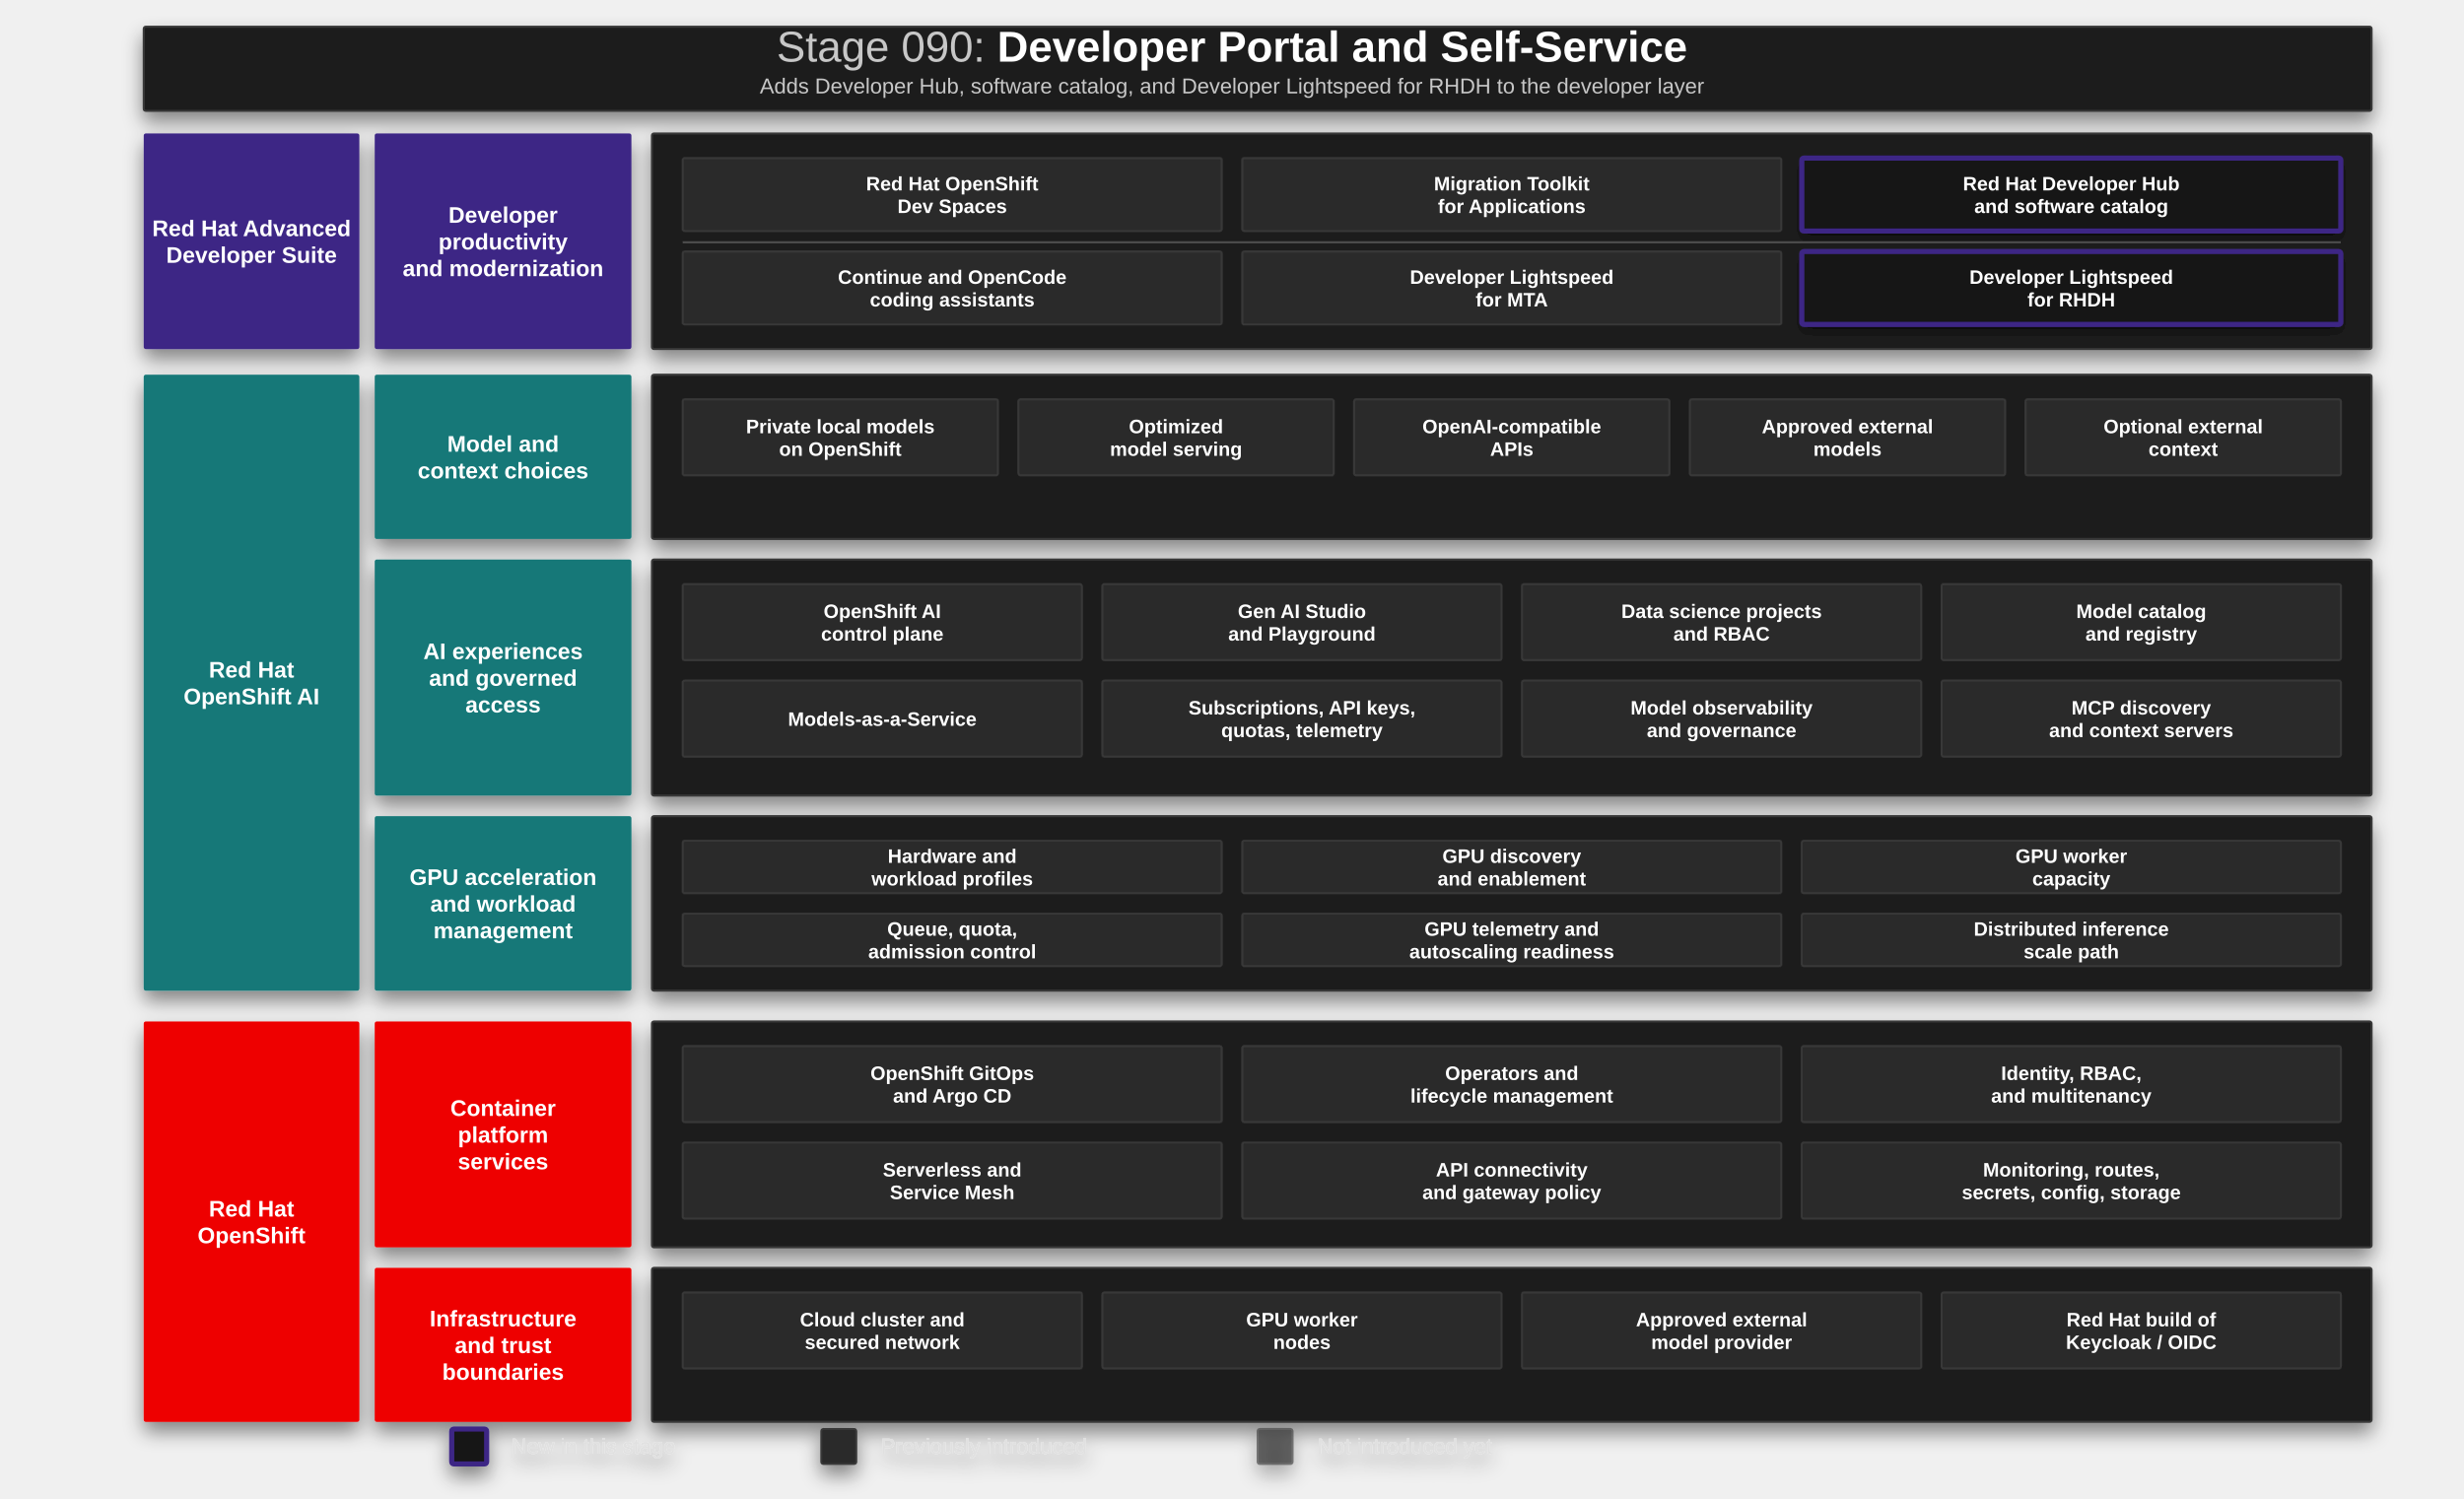
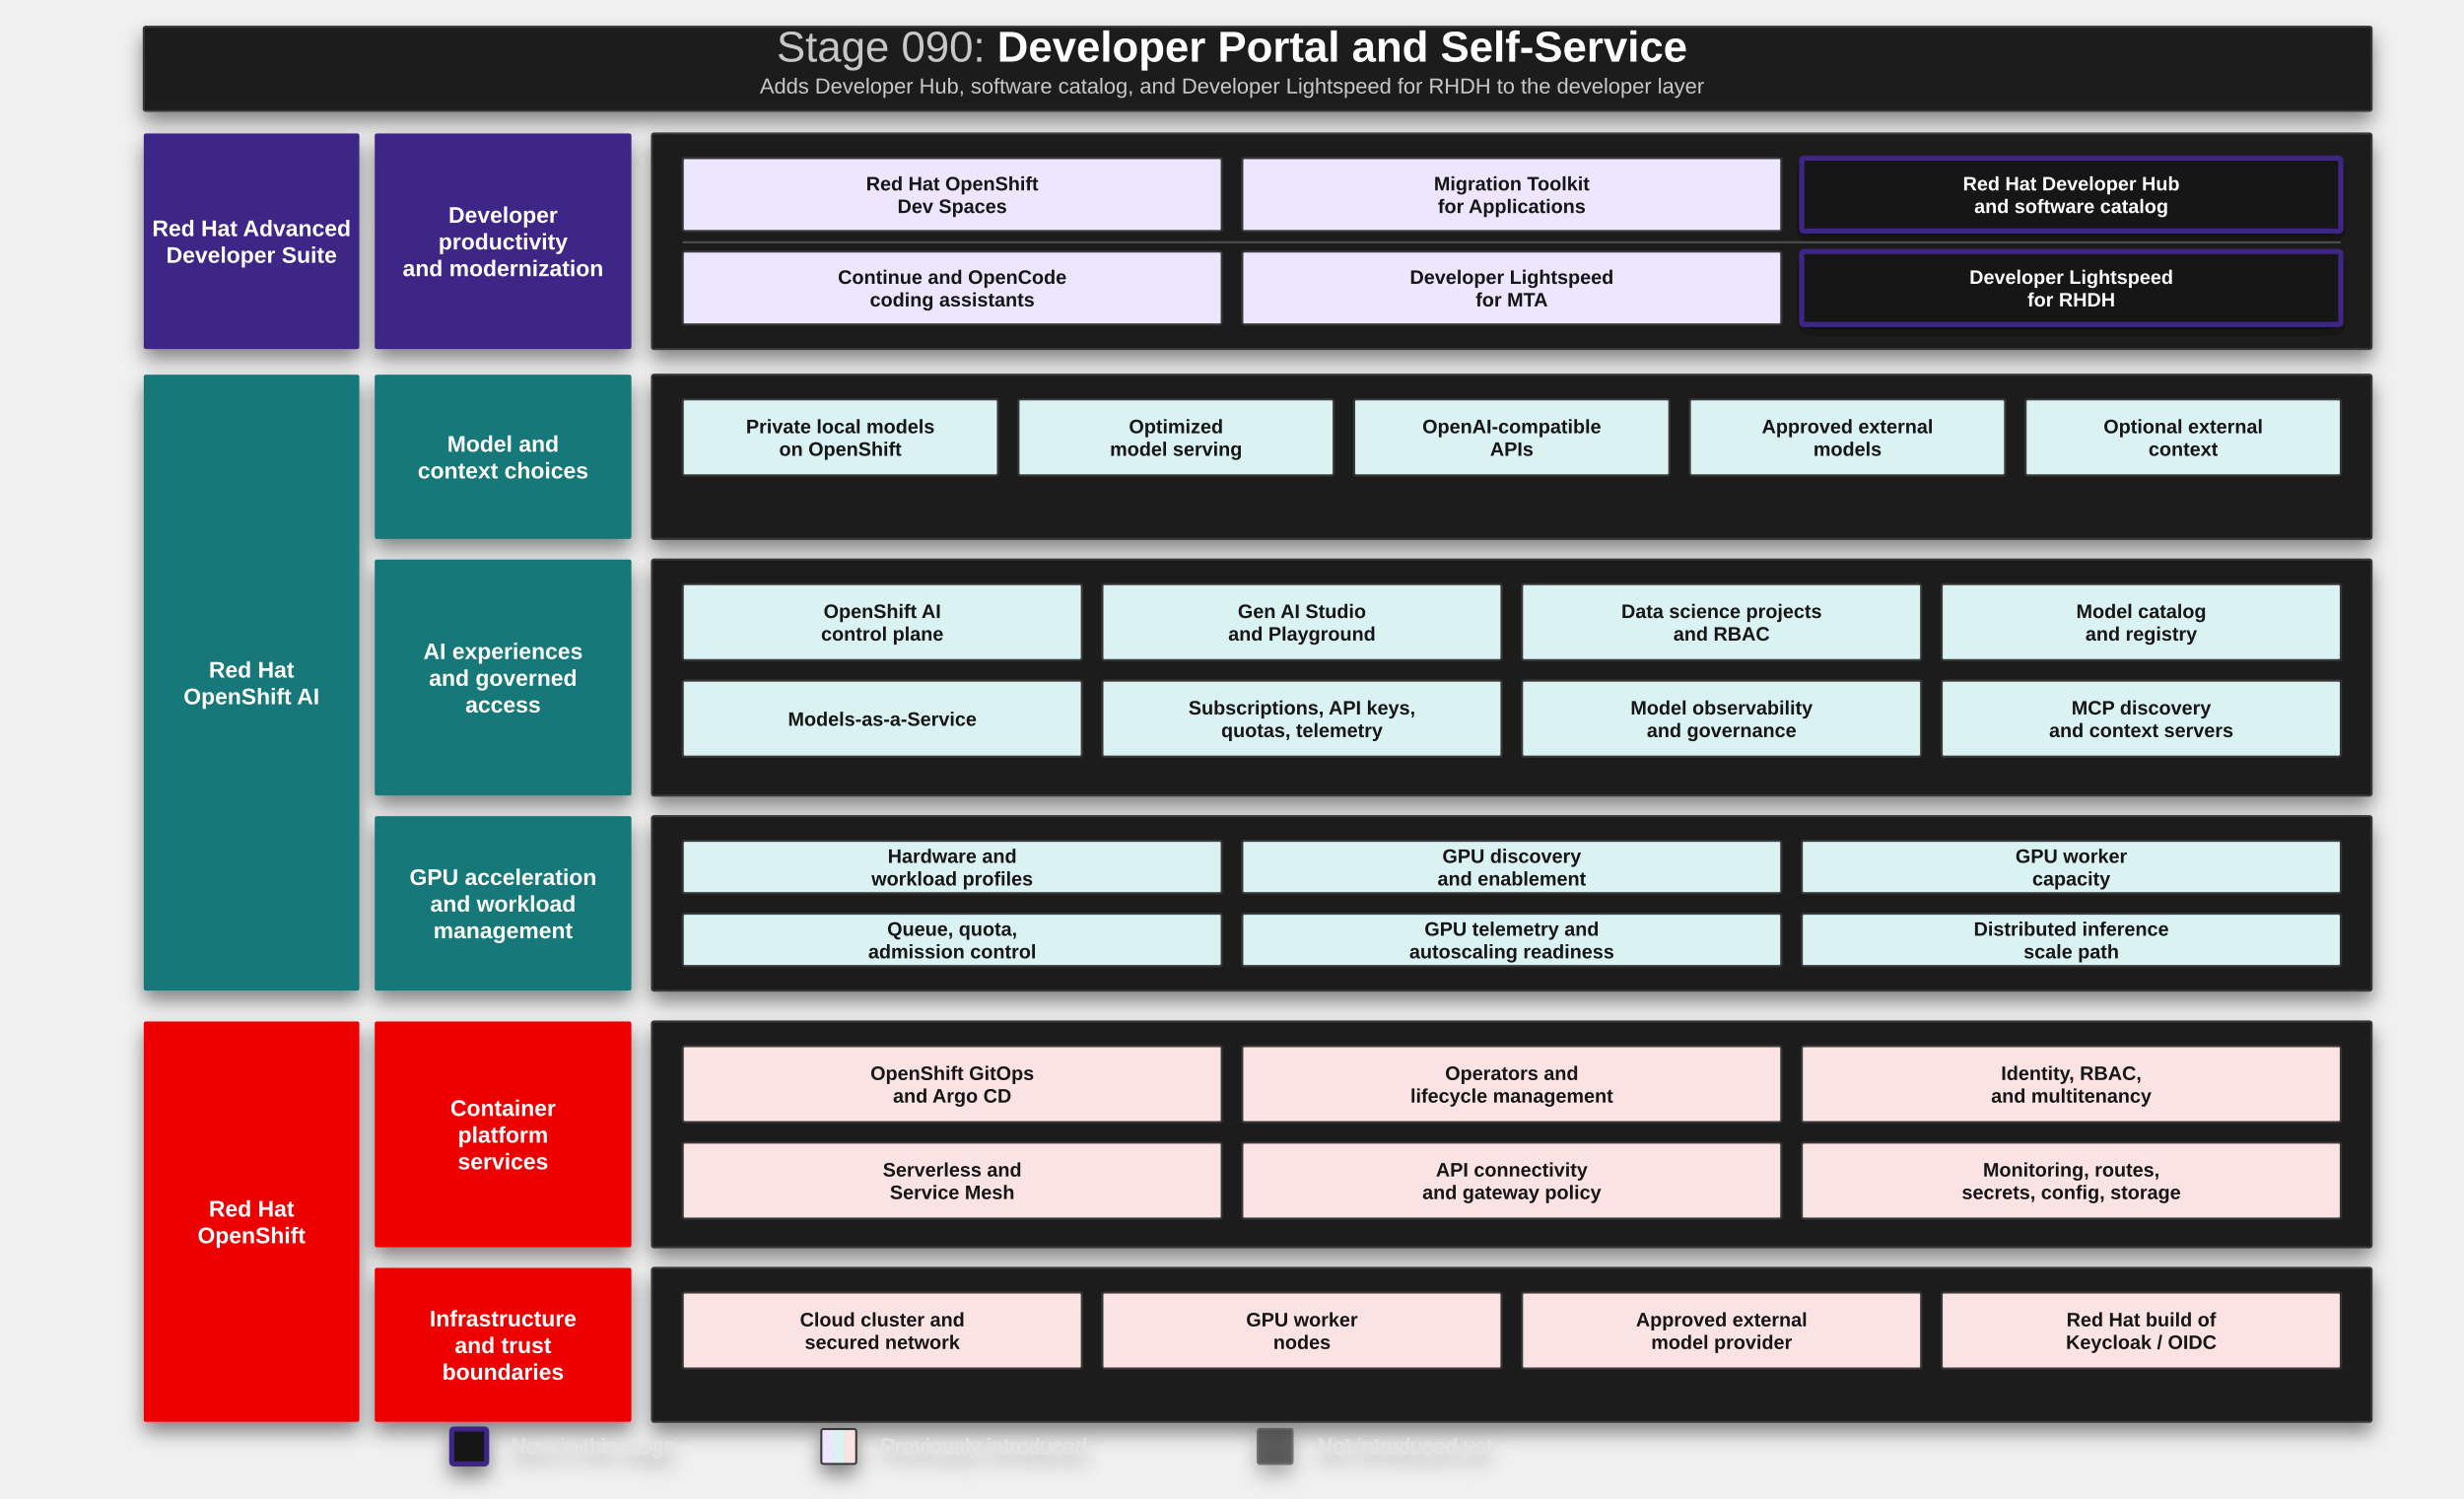
<svg xmlns="http://www.w3.org/2000/svg" width="2400" height="1460" viewBox="0 0 2400 1460" role="img" aria-labelledby="title desc">
  <style>.display{font-family:'Red Hat Display','Arial',sans-serif}.body{font-family:'Red Hat Text','Arial',sans-serif}</style>
  <defs>
    <filter id="lift" x="-20%" y="-20%" width="140%" height="140%">
      <feDropShadow dx="0" dy="6" stdDeviation="5" flood-color="#000" flood-opacity="0.55" />
    </filter>
    <filter id="panelShadow" x="-8%" y="-8%" width="116%" height="116%">
      <feDropShadow dx="0" dy="10" stdDeviation="9" flood-color="#000" flood-opacity="0.45" />
    </filter>
  </defs>
  <g filter="url(#panelShadow)">
    <rect x="140" y="26" width="2170" height="82" rx="2" fill="#1f1f1f" stroke="#383838" stroke-width="2" />
    <text x="1200" y="60" class="display" font-size="42" fill="#ffffff" font-weight="700" text-anchor="middle">
      <tspan fill="#c7c7c7" font-weight="500">Stage 090:</tspan> Developer Portal and Self-Service</text>
    <text x="1200" y="91" class="body" font-size="21" fill="#c7c7c7" text-anchor="middle">Adds Developer Hub, software catalog, and Developer Lightspeed for RHDH to the developer layer</text>
    <rect x="140" y="130" width="210" height="210" rx="2" fill="#3d2785" stroke="#3d2785" stroke-width="0" />
    <text x="245" y="230" class="body" font-size="22" fill="#ffffff" font-weight="700" text-anchor="middle">Red Hat Advanced</text>
    <text x="245" y="256" class="body" font-size="22" fill="#ffffff" font-weight="700" text-anchor="middle">Developer Suite</text>
    <rect x="140" y="365" width="210" height="600" rx="2" fill="#147878" stroke="#147878" stroke-width="0" />
    <text x="245" y="660" class="body" font-size="22" fill="#ffffff" font-weight="700" text-anchor="middle">Red Hat</text>
    <text x="245" y="686" class="body" font-size="22" fill="#ffffff" font-weight="700" text-anchor="middle">OpenShift AI</text>
    <rect x="140" y="995" width="210" height="390" rx="2" fill="#ee0000" stroke="#ee0000" stroke-width="0" />
    <text x="245" y="1185" class="body" font-size="22" fill="#ffffff" font-weight="700" text-anchor="middle">Red Hat</text>
    <text x="245" y="1211" class="body" font-size="22" fill="#ffffff" font-weight="700" text-anchor="middle">OpenShift</text>
    <rect x="365" y="130" width="250" height="210" rx="2" fill="#3d2785" stroke="#3d2785" stroke-width="0" />
    <text x="490" y="217" class="body" font-size="22" fill="#ffffff" font-weight="700" text-anchor="middle">Developer</text>
    <text x="490" y="243" class="body" font-size="22" fill="#ffffff" font-weight="700" text-anchor="middle">productivity</text>
    <text x="490" y="269" class="body" font-size="22" fill="#ffffff" font-weight="700" text-anchor="middle">and modernization</text>
    <rect x="635" y="130" width="1675" height="210" rx="2" fill="#1f1f1f" stroke="#383838" stroke-width="2" />
    <g>
-       <rect x="665" y="154" width="525" height="71" rx="2" fill="#292929" stroke="#383838" stroke-width="2" />
-       <text x="927.5" y="185.5" class="body" font-size="19" fill="#ffffff" font-weight="550" text-anchor="middle">Red Hat OpenShift</text>
-       <text x="927.5" y="207.5" class="body" font-size="19" fill="#ffffff" font-weight="550" text-anchor="middle">Dev Spaces</text>
-     </g>
-     <g>
-       <rect x="1210" y="154" width="525" height="71" rx="2" fill="#292929" stroke="#383838" stroke-width="2" />
-       <text x="1472.5" y="185.5" class="body" font-size="19" fill="#ffffff" font-weight="550" text-anchor="middle">Migration Toolkit</text>
-       <text x="1472.5" y="207.5" class="body" font-size="19" fill="#ffffff" font-weight="550" text-anchor="middle">for Applications</text>
+       <rect x="665" y="154" width="525" height="71" rx="2" fill="#ece6ff" stroke="#383838" stroke-width="2" />
+       <text x="927.5" y="185.5" class="body" font-size="19" fill="#151515" font-weight="650" text-anchor="middle">Red Hat OpenShift</text>
+       <text x="927.5" y="207.5" class="body" font-size="19" fill="#151515" font-weight="650" text-anchor="middle">Dev Spaces</text>
+     </g>
+     <g>
+       <rect x="1210" y="154" width="525" height="71" rx="2" fill="#ece6ff" stroke="#383838" stroke-width="2" />
+       <text x="1472.5" y="185.5" class="body" font-size="19" fill="#151515" font-weight="650" text-anchor="middle">Migration Toolkit</text>
+       <text x="1472.5" y="207.5" class="body" font-size="19" fill="#151515" font-weight="650" text-anchor="middle">for Applications</text>
    </g>
    <g filter="url(#lift)">
      <rect x="1755" y="154" width="525" height="71" rx="2" fill="#151515" stroke="#3d2785" stroke-width="5" />
      <text x="2017.5" y="185.5" class="body" font-size="19" fill="#ffffff" font-weight="700" text-anchor="middle">Red Hat Developer Hub</text>
      <text x="2017.5" y="207.5" class="body" font-size="19" fill="#ffffff" font-weight="700" text-anchor="middle">and software catalog</text>
    </g>
    <g>
-       <rect x="665" y="245" width="525" height="71" rx="2" fill="#292929" stroke="#383838" stroke-width="2" />
-       <text x="927.5" y="276.5" class="body" font-size="19" fill="#ffffff" font-weight="550" text-anchor="middle">Continue and OpenCode</text>
-       <text x="927.5" y="298.5" class="body" font-size="19" fill="#ffffff" font-weight="550" text-anchor="middle">coding assistants</text>
-     </g>
-     <g>
-       <rect x="1210" y="245" width="525" height="71" rx="2" fill="#292929" stroke="#383838" stroke-width="2" />
-       <text x="1472.5" y="276.5" class="body" font-size="19" fill="#ffffff" font-weight="550" text-anchor="middle">Developer Lightspeed</text>
-       <text x="1472.5" y="298.5" class="body" font-size="19" fill="#ffffff" font-weight="550" text-anchor="middle">for MTA</text>
+       <rect x="665" y="245" width="525" height="71" rx="2" fill="#ece6ff" stroke="#383838" stroke-width="2" />
+       <text x="927.5" y="276.5" class="body" font-size="19" fill="#151515" font-weight="650" text-anchor="middle">Continue and OpenCode</text>
+       <text x="927.5" y="298.5" class="body" font-size="19" fill="#151515" font-weight="650" text-anchor="middle">coding assistants</text>
+     </g>
+     <g>
+       <rect x="1210" y="245" width="525" height="71" rx="2" fill="#ece6ff" stroke="#383838" stroke-width="2" />
+       <text x="1472.5" y="276.5" class="body" font-size="19" fill="#151515" font-weight="650" text-anchor="middle">Developer Lightspeed</text>
+       <text x="1472.5" y="298.5" class="body" font-size="19" fill="#151515" font-weight="650" text-anchor="middle">for MTA</text>
    </g>
    <g filter="url(#lift)">
      <rect x="1755" y="245" width="525" height="71" rx="2" fill="#151515" stroke="#3d2785" stroke-width="5" />
      <text x="2017.5" y="276.5" class="body" font-size="19" fill="#ffffff" font-weight="700" text-anchor="middle">Developer Lightspeed</text>
      <text x="2017.5" y="298.5" class="body" font-size="19" fill="#ffffff" font-weight="700" text-anchor="middle">for RHDH</text>
    </g>
    <line x1="665" y1="236" x2="2280" y2="236" stroke="#4d4d4d" stroke-width="2" />
    <rect x="365" y="365" width="250" height="160" rx="2" fill="#147878" stroke="#147878" stroke-width="0" />
    <text x="490" y="440" class="body" font-size="22" fill="#ffffff" font-weight="700" text-anchor="middle">Model and</text>
    <text x="490" y="466" class="body" font-size="22" fill="#ffffff" font-weight="700" text-anchor="middle">context choices</text>
    <rect x="635" y="365" width="1675" height="160" rx="2" fill="#1f1f1f" stroke="#383838" stroke-width="2" />
    <g>
-       <rect x="665" y="389" width="307" height="74" rx="2" fill="#292929" stroke="#383838" stroke-width="2" />
-       <text x="818.5" y="422" class="body" font-size="19" fill="#ffffff" font-weight="550" text-anchor="middle">Private local models</text>
-       <text x="818.5" y="444" class="body" font-size="19" fill="#ffffff" font-weight="550" text-anchor="middle">on OpenShift</text>
-     </g>
-     <g>
-       <rect x="992" y="389" width="307" height="74" rx="2" fill="#292929" stroke="#383838" stroke-width="2" />
-       <text x="1145.5" y="422" class="body" font-size="19" fill="#ffffff" font-weight="550" text-anchor="middle">Optimized</text>
-       <text x="1145.5" y="444" class="body" font-size="19" fill="#ffffff" font-weight="550" text-anchor="middle">model serving</text>
-     </g>
-     <g>
-       <rect x="1319" y="389" width="307" height="74" rx="2" fill="#292929" stroke="#383838" stroke-width="2" />
-       <text x="1472.5" y="422" class="body" font-size="19" fill="#ffffff" font-weight="550" text-anchor="middle">OpenAI-compatible</text>
-       <text x="1472.5" y="444" class="body" font-size="19" fill="#ffffff" font-weight="550" text-anchor="middle">APIs</text>
-     </g>
-     <g>
-       <rect x="1646" y="389" width="307" height="74" rx="2" fill="#292929" stroke="#383838" stroke-width="2" />
-       <text x="1799.5" y="422" class="body" font-size="19" fill="#ffffff" font-weight="550" text-anchor="middle">Approved external</text>
-       <text x="1799.5" y="444" class="body" font-size="19" fill="#ffffff" font-weight="550" text-anchor="middle">models</text>
-     </g>
-     <g>
-       <rect x="1973" y="389" width="307" height="74" rx="2" fill="#292929" stroke="#383838" stroke-width="2" />
-       <text x="2126.5" y="422" class="body" font-size="19" fill="#ffffff" font-weight="550" text-anchor="middle">Optional external</text>
-       <text x="2126.5" y="444" class="body" font-size="19" fill="#ffffff" font-weight="550" text-anchor="middle">context</text>
+       <rect x="665" y="389" width="307" height="74" rx="2" fill="#daf2f2" stroke="#383838" stroke-width="2" />
+       <text x="818.5" y="422" class="body" font-size="19" fill="#151515" font-weight="650" text-anchor="middle">Private local models</text>
+       <text x="818.5" y="444" class="body" font-size="19" fill="#151515" font-weight="650" text-anchor="middle">on OpenShift</text>
+     </g>
+     <g>
+       <rect x="992" y="389" width="307" height="74" rx="2" fill="#daf2f2" stroke="#383838" stroke-width="2" />
+       <text x="1145.5" y="422" class="body" font-size="19" fill="#151515" font-weight="650" text-anchor="middle">Optimized</text>
+       <text x="1145.5" y="444" class="body" font-size="19" fill="#151515" font-weight="650" text-anchor="middle">model serving</text>
+     </g>
+     <g>
+       <rect x="1319" y="389" width="307" height="74" rx="2" fill="#daf2f2" stroke="#383838" stroke-width="2" />
+       <text x="1472.5" y="422" class="body" font-size="19" fill="#151515" font-weight="650" text-anchor="middle">OpenAI-compatible</text>
+       <text x="1472.5" y="444" class="body" font-size="19" fill="#151515" font-weight="650" text-anchor="middle">APIs</text>
+     </g>
+     <g>
+       <rect x="1646" y="389" width="307" height="74" rx="2" fill="#daf2f2" stroke="#383838" stroke-width="2" />
+       <text x="1799.5" y="422" class="body" font-size="19" fill="#151515" font-weight="650" text-anchor="middle">Approved external</text>
+       <text x="1799.5" y="444" class="body" font-size="19" fill="#151515" font-weight="650" text-anchor="middle">models</text>
+     </g>
+     <g>
+       <rect x="1973" y="389" width="307" height="74" rx="2" fill="#daf2f2" stroke="#383838" stroke-width="2" />
+       <text x="2126.5" y="422" class="body" font-size="19" fill="#151515" font-weight="650" text-anchor="middle">Optional external</text>
+       <text x="2126.5" y="444" class="body" font-size="19" fill="#151515" font-weight="650" text-anchor="middle">context</text>
    </g>
    <rect x="365" y="545" width="250" height="230" rx="2" fill="#147878" stroke="#147878" stroke-width="0" />
    <text x="490" y="642" class="body" font-size="22" fill="#ffffff" font-weight="700" text-anchor="middle">AI experiences</text>
    <text x="490" y="668" class="body" font-size="22" fill="#ffffff" font-weight="700" text-anchor="middle">and governed</text>
    <text x="490" y="694" class="body" font-size="22" fill="#ffffff" font-weight="700" text-anchor="middle">access</text>
    <rect x="635" y="545" width="1675" height="230" rx="2" fill="#1f1f1f" stroke="#383838" stroke-width="2" />
    <g>
-       <rect x="665" y="569" width="388.75" height="74" rx="2" fill="#292929" stroke="#383838" stroke-width="2" />
-       <text x="859.375" y="602" class="body" font-size="19" fill="#ffffff" font-weight="550" text-anchor="middle">OpenShift AI</text>
-       <text x="859.375" y="624" class="body" font-size="19" fill="#ffffff" font-weight="550" text-anchor="middle">control plane</text>
-     </g>
-     <g>
-       <rect x="1073.75" y="569" width="388.75" height="74" rx="2" fill="#292929" stroke="#383838" stroke-width="2" />
-       <text x="1268.125" y="602" class="body" font-size="19" fill="#ffffff" font-weight="550" text-anchor="middle">Gen AI Studio</text>
-       <text x="1268.125" y="624" class="body" font-size="19" fill="#ffffff" font-weight="550" text-anchor="middle">and Playground</text>
-     </g>
-     <g>
-       <rect x="1482.5" y="569" width="388.75" height="74" rx="2" fill="#292929" stroke="#383838" stroke-width="2" />
-       <text x="1676.875" y="602" class="body" font-size="19" fill="#ffffff" font-weight="550" text-anchor="middle">Data science projects</text>
-       <text x="1676.875" y="624" class="body" font-size="19" fill="#ffffff" font-weight="550" text-anchor="middle">and RBAC</text>
-     </g>
-     <g>
-       <rect x="1891.25" y="569" width="388.75" height="74" rx="2" fill="#292929" stroke="#383838" stroke-width="2" />
-       <text x="2085.625" y="602" class="body" font-size="19" fill="#ffffff" font-weight="550" text-anchor="middle">Model catalog</text>
-       <text x="2085.625" y="624" class="body" font-size="19" fill="#ffffff" font-weight="550" text-anchor="middle">and registry</text>
-     </g>
-     <g>
-       <rect x="665" y="663" width="388.75" height="74" rx="2" fill="#292929" stroke="#383838" stroke-width="2" />
-       <text x="859.375" y="707" class="body" font-size="19" fill="#ffffff" font-weight="550" text-anchor="middle">Models-as-a-Service</text>
-     </g>
-     <g>
-       <rect x="1073.75" y="663" width="388.75" height="74" rx="2" fill="#292929" stroke="#383838" stroke-width="2" />
-       <text x="1268.125" y="696" class="body" font-size="19" fill="#ffffff" font-weight="550" text-anchor="middle">Subscriptions, API keys,</text>
-       <text x="1268.125" y="718" class="body" font-size="19" fill="#ffffff" font-weight="550" text-anchor="middle">quotas, telemetry</text>
-     </g>
-     <g>
-       <rect x="1482.5" y="663" width="388.75" height="74" rx="2" fill="#292929" stroke="#383838" stroke-width="2" />
-       <text x="1676.875" y="696" class="body" font-size="19" fill="#ffffff" font-weight="550" text-anchor="middle">Model observability</text>
-       <text x="1676.875" y="718" class="body" font-size="19" fill="#ffffff" font-weight="550" text-anchor="middle">and governance</text>
-     </g>
-     <g>
-       <rect x="1891.25" y="663" width="388.75" height="74" rx="2" fill="#292929" stroke="#383838" stroke-width="2" />
-       <text x="2085.625" y="696" class="body" font-size="19" fill="#ffffff" font-weight="550" text-anchor="middle">MCP discovery</text>
-       <text x="2085.625" y="718" class="body" font-size="19" fill="#ffffff" font-weight="550" text-anchor="middle">and context servers</text>
+       <rect x="665" y="569" width="388.75" height="74" rx="2" fill="#daf2f2" stroke="#383838" stroke-width="2" />
+       <text x="859.375" y="602" class="body" font-size="19" fill="#151515" font-weight="650" text-anchor="middle">OpenShift AI</text>
+       <text x="859.375" y="624" class="body" font-size="19" fill="#151515" font-weight="650" text-anchor="middle">control plane</text>
+     </g>
+     <g>
+       <rect x="1073.75" y="569" width="388.75" height="74" rx="2" fill="#daf2f2" stroke="#383838" stroke-width="2" />
+       <text x="1268.125" y="602" class="body" font-size="19" fill="#151515" font-weight="650" text-anchor="middle">Gen AI Studio</text>
+       <text x="1268.125" y="624" class="body" font-size="19" fill="#151515" font-weight="650" text-anchor="middle">and Playground</text>
+     </g>
+     <g>
+       <rect x="1482.5" y="569" width="388.75" height="74" rx="2" fill="#daf2f2" stroke="#383838" stroke-width="2" />
+       <text x="1676.875" y="602" class="body" font-size="19" fill="#151515" font-weight="650" text-anchor="middle">Data science projects</text>
+       <text x="1676.875" y="624" class="body" font-size="19" fill="#151515" font-weight="650" text-anchor="middle">and RBAC</text>
+     </g>
+     <g>
+       <rect x="1891.25" y="569" width="388.75" height="74" rx="2" fill="#daf2f2" stroke="#383838" stroke-width="2" />
+       <text x="2085.625" y="602" class="body" font-size="19" fill="#151515" font-weight="650" text-anchor="middle">Model catalog</text>
+       <text x="2085.625" y="624" class="body" font-size="19" fill="#151515" font-weight="650" text-anchor="middle">and registry</text>
+     </g>
+     <g>
+       <rect x="665" y="663" width="388.75" height="74" rx="2" fill="#daf2f2" stroke="#383838" stroke-width="2" />
+       <text x="859.375" y="707" class="body" font-size="19" fill="#151515" font-weight="650" text-anchor="middle">Models-as-a-Service</text>
+     </g>
+     <g>
+       <rect x="1073.75" y="663" width="388.75" height="74" rx="2" fill="#daf2f2" stroke="#383838" stroke-width="2" />
+       <text x="1268.125" y="696" class="body" font-size="19" fill="#151515" font-weight="650" text-anchor="middle">Subscriptions, API keys,</text>
+       <text x="1268.125" y="718" class="body" font-size="19" fill="#151515" font-weight="650" text-anchor="middle">quotas, telemetry</text>
+     </g>
+     <g>
+       <rect x="1482.5" y="663" width="388.75" height="74" rx="2" fill="#daf2f2" stroke="#383838" stroke-width="2" />
+       <text x="1676.875" y="696" class="body" font-size="19" fill="#151515" font-weight="650" text-anchor="middle">Model observability</text>
+       <text x="1676.875" y="718" class="body" font-size="19" fill="#151515" font-weight="650" text-anchor="middle">and governance</text>
+     </g>
+     <g>
+       <rect x="1891.25" y="663" width="388.75" height="74" rx="2" fill="#daf2f2" stroke="#383838" stroke-width="2" />
+       <text x="2085.625" y="696" class="body" font-size="19" fill="#151515" font-weight="650" text-anchor="middle">MCP discovery</text>
+       <text x="2085.625" y="718" class="body" font-size="19" fill="#151515" font-weight="650" text-anchor="middle">and context servers</text>
    </g>
    <rect x="365" y="795" width="250" height="170" rx="2" fill="#147878" stroke="#147878" stroke-width="0" />
    <text x="490" y="862" class="body" font-size="22" fill="#ffffff" font-weight="700" text-anchor="middle">GPU acceleration</text>
    <text x="490" y="888" class="body" font-size="22" fill="#ffffff" font-weight="700" text-anchor="middle">and workload</text>
    <text x="490" y="914" class="body" font-size="22" fill="#ffffff" font-weight="700" text-anchor="middle">management</text>
    <rect x="635" y="795" width="1675" height="170" rx="2" fill="#1f1f1f" stroke="#383838" stroke-width="2" />
    <g>
-       <rect x="665" y="819" width="525" height="51" rx="2" fill="#292929" stroke="#383838" stroke-width="2" />
-       <text x="927.5" y="840.5" class="body" font-size="19" fill="#ffffff" font-weight="550" text-anchor="middle">Hardware and</text>
-       <text x="927.5" y="862.5" class="body" font-size="19" fill="#ffffff" font-weight="550" text-anchor="middle">workload profiles</text>
-     </g>
-     <g>
-       <rect x="1210" y="819" width="525" height="51" rx="2" fill="#292929" stroke="#383838" stroke-width="2" />
-       <text x="1472.5" y="840.5" class="body" font-size="19" fill="#ffffff" font-weight="550" text-anchor="middle">GPU discovery</text>
-       <text x="1472.5" y="862.5" class="body" font-size="19" fill="#ffffff" font-weight="550" text-anchor="middle">and enablement</text>
-     </g>
-     <g>
-       <rect x="1755" y="819" width="525" height="51" rx="2" fill="#292929" stroke="#383838" stroke-width="2" />
-       <text x="2017.5" y="840.5" class="body" font-size="19" fill="#ffffff" font-weight="550" text-anchor="middle">GPU worker</text>
-       <text x="2017.5" y="862.5" class="body" font-size="19" fill="#ffffff" font-weight="550" text-anchor="middle">capacity</text>
-     </g>
-     <g>
-       <rect x="665" y="890" width="525" height="51" rx="2" fill="#292929" stroke="#383838" stroke-width="2" />
-       <text x="927.5" y="911.5" class="body" font-size="19" fill="#ffffff" font-weight="550" text-anchor="middle">Queue, quota,</text>
-       <text x="927.5" y="933.5" class="body" font-size="19" fill="#ffffff" font-weight="550" text-anchor="middle">admission control</text>
-     </g>
-     <g>
-       <rect x="1210" y="890" width="525" height="51" rx="2" fill="#292929" stroke="#383838" stroke-width="2" />
-       <text x="1472.5" y="911.5" class="body" font-size="19" fill="#ffffff" font-weight="550" text-anchor="middle">GPU telemetry and</text>
-       <text x="1472.5" y="933.5" class="body" font-size="19" fill="#ffffff" font-weight="550" text-anchor="middle">autoscaling readiness</text>
-     </g>
-     <g>
-       <rect x="1755" y="890" width="525" height="51" rx="2" fill="#292929" stroke="#383838" stroke-width="2" />
-       <text x="2017.5" y="911.5" class="body" font-size="19" fill="#ffffff" font-weight="550" text-anchor="middle">Distributed inference</text>
-       <text x="2017.5" y="933.5" class="body" font-size="19" fill="#ffffff" font-weight="550" text-anchor="middle">scale path</text>
+       <rect x="665" y="819" width="525" height="51" rx="2" fill="#daf2f2" stroke="#383838" stroke-width="2" />
+       <text x="927.5" y="840.5" class="body" font-size="19" fill="#151515" font-weight="650" text-anchor="middle">Hardware and</text>
+       <text x="927.5" y="862.5" class="body" font-size="19" fill="#151515" font-weight="650" text-anchor="middle">workload profiles</text>
+     </g>
+     <g>
+       <rect x="1210" y="819" width="525" height="51" rx="2" fill="#daf2f2" stroke="#383838" stroke-width="2" />
+       <text x="1472.5" y="840.5" class="body" font-size="19" fill="#151515" font-weight="650" text-anchor="middle">GPU discovery</text>
+       <text x="1472.5" y="862.5" class="body" font-size="19" fill="#151515" font-weight="650" text-anchor="middle">and enablement</text>
+     </g>
+     <g>
+       <rect x="1755" y="819" width="525" height="51" rx="2" fill="#daf2f2" stroke="#383838" stroke-width="2" />
+       <text x="2017.5" y="840.5" class="body" font-size="19" fill="#151515" font-weight="650" text-anchor="middle">GPU worker</text>
+       <text x="2017.5" y="862.5" class="body" font-size="19" fill="#151515" font-weight="650" text-anchor="middle">capacity</text>
+     </g>
+     <g>
+       <rect x="665" y="890" width="525" height="51" rx="2" fill="#daf2f2" stroke="#383838" stroke-width="2" />
+       <text x="927.5" y="911.5" class="body" font-size="19" fill="#151515" font-weight="650" text-anchor="middle">Queue, quota,</text>
+       <text x="927.5" y="933.5" class="body" font-size="19" fill="#151515" font-weight="650" text-anchor="middle">admission control</text>
+     </g>
+     <g>
+       <rect x="1210" y="890" width="525" height="51" rx="2" fill="#daf2f2" stroke="#383838" stroke-width="2" />
+       <text x="1472.5" y="911.5" class="body" font-size="19" fill="#151515" font-weight="650" text-anchor="middle">GPU telemetry and</text>
+       <text x="1472.5" y="933.5" class="body" font-size="19" fill="#151515" font-weight="650" text-anchor="middle">autoscaling readiness</text>
+     </g>
+     <g>
+       <rect x="1755" y="890" width="525" height="51" rx="2" fill="#daf2f2" stroke="#383838" stroke-width="2" />
+       <text x="2017.5" y="911.5" class="body" font-size="19" fill="#151515" font-weight="650" text-anchor="middle">Distributed inference</text>
+       <text x="2017.5" y="933.5" class="body" font-size="19" fill="#151515" font-weight="650" text-anchor="middle">scale path</text>
    </g>
    <rect x="365" y="995" width="250" height="220" rx="2" fill="#ee0000" stroke="#ee0000" stroke-width="0" />
    <text x="490" y="1087" class="body" font-size="22" fill="#ffffff" font-weight="700" text-anchor="middle">Container</text>
    <text x="490" y="1113" class="body" font-size="22" fill="#ffffff" font-weight="700" text-anchor="middle">platform</text>
    <text x="490" y="1139" class="body" font-size="22" fill="#ffffff" font-weight="700" text-anchor="middle">services</text>
    <rect x="635" y="995" width="1675" height="220" rx="2" fill="#1f1f1f" stroke="#383838" stroke-width="2" />
    <g>
-       <rect x="665" y="1019" width="525" height="74" rx="2" fill="#292929" stroke="#383838" stroke-width="2" />
-       <text x="927.5" y="1052" class="body" font-size="19" fill="#ffffff" font-weight="550" text-anchor="middle">OpenShift GitOps</text>
-       <text x="927.5" y="1074" class="body" font-size="19" fill="#ffffff" font-weight="550" text-anchor="middle">and Argo CD</text>
-     </g>
-     <g>
-       <rect x="1210" y="1019" width="525" height="74" rx="2" fill="#292929" stroke="#383838" stroke-width="2" />
-       <text x="1472.5" y="1052" class="body" font-size="19" fill="#ffffff" font-weight="550" text-anchor="middle">Operators and</text>
-       <text x="1472.5" y="1074" class="body" font-size="19" fill="#ffffff" font-weight="550" text-anchor="middle">lifecycle management</text>
-     </g>
-     <g>
-       <rect x="1755" y="1019" width="525" height="74" rx="2" fill="#292929" stroke="#383838" stroke-width="2" />
-       <text x="2017.5" y="1052" class="body" font-size="19" fill="#ffffff" font-weight="550" text-anchor="middle">Identity, RBAC,</text>
-       <text x="2017.5" y="1074" class="body" font-size="19" fill="#ffffff" font-weight="550" text-anchor="middle">and multitenancy</text>
-     </g>
-     <g>
-       <rect x="665" y="1113" width="525" height="74" rx="2" fill="#292929" stroke="#383838" stroke-width="2" />
-       <text x="927.5" y="1146" class="body" font-size="19" fill="#ffffff" font-weight="550" text-anchor="middle">Serverless and</text>
-       <text x="927.5" y="1168" class="body" font-size="19" fill="#ffffff" font-weight="550" text-anchor="middle">Service Mesh</text>
-     </g>
-     <g>
-       <rect x="1210" y="1113" width="525" height="74" rx="2" fill="#292929" stroke="#383838" stroke-width="2" />
-       <text x="1472.5" y="1146" class="body" font-size="19" fill="#ffffff" font-weight="550" text-anchor="middle">API connectivity</text>
-       <text x="1472.5" y="1168" class="body" font-size="19" fill="#ffffff" font-weight="550" text-anchor="middle">and gateway policy</text>
-     </g>
-     <g>
-       <rect x="1755" y="1113" width="525" height="74" rx="2" fill="#292929" stroke="#383838" stroke-width="2" />
-       <text x="2017.5" y="1146" class="body" font-size="19" fill="#ffffff" font-weight="550" text-anchor="middle">Monitoring, routes,</text>
-       <text x="2017.5" y="1168" class="body" font-size="19" fill="#ffffff" font-weight="550" text-anchor="middle">secrets, config, storage</text>
+       <rect x="665" y="1019" width="525" height="74" rx="2" fill="#fce3e3" stroke="#383838" stroke-width="2" />
+       <text x="927.5" y="1052" class="body" font-size="19" fill="#151515" font-weight="650" text-anchor="middle">OpenShift GitOps</text>
+       <text x="927.5" y="1074" class="body" font-size="19" fill="#151515" font-weight="650" text-anchor="middle">and Argo CD</text>
+     </g>
+     <g>
+       <rect x="1210" y="1019" width="525" height="74" rx="2" fill="#fce3e3" stroke="#383838" stroke-width="2" />
+       <text x="1472.5" y="1052" class="body" font-size="19" fill="#151515" font-weight="650" text-anchor="middle">Operators and</text>
+       <text x="1472.5" y="1074" class="body" font-size="19" fill="#151515" font-weight="650" text-anchor="middle">lifecycle management</text>
+     </g>
+     <g>
+       <rect x="1755" y="1019" width="525" height="74" rx="2" fill="#fce3e3" stroke="#383838" stroke-width="2" />
+       <text x="2017.5" y="1052" class="body" font-size="19" fill="#151515" font-weight="650" text-anchor="middle">Identity, RBAC,</text>
+       <text x="2017.5" y="1074" class="body" font-size="19" fill="#151515" font-weight="650" text-anchor="middle">and multitenancy</text>
+     </g>
+     <g>
+       <rect x="665" y="1113" width="525" height="74" rx="2" fill="#fce3e3" stroke="#383838" stroke-width="2" />
+       <text x="927.5" y="1146" class="body" font-size="19" fill="#151515" font-weight="650" text-anchor="middle">Serverless and</text>
+       <text x="927.5" y="1168" class="body" font-size="19" fill="#151515" font-weight="650" text-anchor="middle">Service Mesh</text>
+     </g>
+     <g>
+       <rect x="1210" y="1113" width="525" height="74" rx="2" fill="#fce3e3" stroke="#383838" stroke-width="2" />
+       <text x="1472.5" y="1146" class="body" font-size="19" fill="#151515" font-weight="650" text-anchor="middle">API connectivity</text>
+       <text x="1472.5" y="1168" class="body" font-size="19" fill="#151515" font-weight="650" text-anchor="middle">and gateway policy</text>
+     </g>
+     <g>
+       <rect x="1755" y="1113" width="525" height="74" rx="2" fill="#fce3e3" stroke="#383838" stroke-width="2" />
+       <text x="2017.5" y="1146" class="body" font-size="19" fill="#151515" font-weight="650" text-anchor="middle">Monitoring, routes,</text>
+       <text x="2017.5" y="1168" class="body" font-size="19" fill="#151515" font-weight="650" text-anchor="middle">secrets, config, storage</text>
    </g>
    <rect x="365" y="1235" width="250" height="150" rx="2" fill="#ee0000" stroke="#ee0000" stroke-width="0" />
    <text x="490" y="1292" class="body" font-size="22" fill="#ffffff" font-weight="700" text-anchor="middle">Infrastructure</text>
    <text x="490" y="1318" class="body" font-size="22" fill="#ffffff" font-weight="700" text-anchor="middle">and trust</text>
    <text x="490" y="1344" class="body" font-size="22" fill="#ffffff" font-weight="700" text-anchor="middle">boundaries</text>
    <rect x="635" y="1235" width="1675" height="150" rx="2" fill="#1f1f1f" stroke="#383838" stroke-width="2" />
    <g>
-       <rect x="665" y="1259" width="388.75" height="74" rx="2" fill="#292929" stroke="#383838" stroke-width="2" />
-       <text x="859.375" y="1292" class="body" font-size="19" fill="#ffffff" font-weight="550" text-anchor="middle">Cloud cluster and</text>
-       <text x="859.375" y="1314" class="body" font-size="19" fill="#ffffff" font-weight="550" text-anchor="middle">secured network</text>
-     </g>
-     <g>
-       <rect x="1073.75" y="1259" width="388.75" height="74" rx="2" fill="#292929" stroke="#383838" stroke-width="2" />
-       <text x="1268.125" y="1292" class="body" font-size="19" fill="#ffffff" font-weight="550" text-anchor="middle">GPU worker</text>
-       <text x="1268.125" y="1314" class="body" font-size="19" fill="#ffffff" font-weight="550" text-anchor="middle">nodes</text>
-     </g>
-     <g>
-       <rect x="1482.5" y="1259" width="388.75" height="74" rx="2" fill="#292929" stroke="#383838" stroke-width="2" />
-       <text x="1676.875" y="1292" class="body" font-size="19" fill="#ffffff" font-weight="550" text-anchor="middle">Approved external</text>
-       <text x="1676.875" y="1314" class="body" font-size="19" fill="#ffffff" font-weight="550" text-anchor="middle">model provider</text>
-     </g>
-     <g>
-       <rect x="1891.25" y="1259" width="388.75" height="74" rx="2" fill="#292929" stroke="#383838" stroke-width="2" />
-       <text x="2085.625" y="1292" class="body" font-size="19" fill="#ffffff" font-weight="550" text-anchor="middle">Red Hat build of</text>
-       <text x="2085.625" y="1314" class="body" font-size="19" fill="#ffffff" font-weight="550" text-anchor="middle">Keycloak / OIDC</text>
+       <rect x="665" y="1259" width="388.75" height="74" rx="2" fill="#fce3e3" stroke="#383838" stroke-width="2" />
+       <text x="859.375" y="1292" class="body" font-size="19" fill="#151515" font-weight="650" text-anchor="middle">Cloud cluster and</text>
+       <text x="859.375" y="1314" class="body" font-size="19" fill="#151515" font-weight="650" text-anchor="middle">secured network</text>
+     </g>
+     <g>
+       <rect x="1073.75" y="1259" width="388.75" height="74" rx="2" fill="#fce3e3" stroke="#383838" stroke-width="2" />
+       <text x="1268.125" y="1292" class="body" font-size="19" fill="#151515" font-weight="650" text-anchor="middle">GPU worker</text>
+       <text x="1268.125" y="1314" class="body" font-size="19" fill="#151515" font-weight="650" text-anchor="middle">nodes</text>
+     </g>
+     <g>
+       <rect x="1482.5" y="1259" width="388.75" height="74" rx="2" fill="#fce3e3" stroke="#383838" stroke-width="2" />
+       <text x="1676.875" y="1292" class="body" font-size="19" fill="#151515" font-weight="650" text-anchor="middle">Approved external</text>
+       <text x="1676.875" y="1314" class="body" font-size="19" fill="#151515" font-weight="650" text-anchor="middle">model provider</text>
+     </g>
+     <g>
+       <rect x="1891.25" y="1259" width="388.75" height="74" rx="2" fill="#fce3e3" stroke="#383838" stroke-width="2" />
+       <text x="2085.625" y="1292" class="body" font-size="19" fill="#151515" font-weight="650" text-anchor="middle">Red Hat build of</text>
+       <text x="2085.625" y="1314" class="body" font-size="19" fill="#151515" font-weight="650" text-anchor="middle">Keycloak / OIDC</text>
    </g>
    <rect x="440" y="1392" width="34" height="34" rx="2" fill="#151515" stroke="#3d2785" stroke-width="5" />
    <text x="498" y="1416" class="body" font-size="21" fill="#e0e0e0">New in this stage</text>
-     <rect x="800" y="1392" width="34" height="34" rx="2" fill="#292929" stroke="#383838" stroke-width="2" />
+     <rect x="800" y="1392" width="12" height="34" rx="2" fill="#ece6ff" stroke="#383838" stroke-width="0" />
+     <rect x="812" y="1392" width="11" height="34" rx="2" fill="#daf2f2" stroke="#383838" stroke-width="0" />
+     <rect x="823" y="1392" width="11" height="34" rx="2" fill="#fce3e3" stroke="#383838" stroke-width="0" />
+     <rect x="800" y="1392" width="34" height="34" rx="2" fill="none" stroke="#383838" stroke-width="2" />
    <text x="858" y="1416" class="body" font-size="21" fill="#e0e0e0">Previously introduced</text>
    <rect x="1225" y="1392" width="34" height="34" rx="2" fill="#1f1f1f" stroke="#383838" stroke-width="2" opacity="0.62" />
    <text x="1283" y="1416" class="body" font-size="21" fill="#e0e0e0">Not introduced yet</text>
  </g>
</svg>
